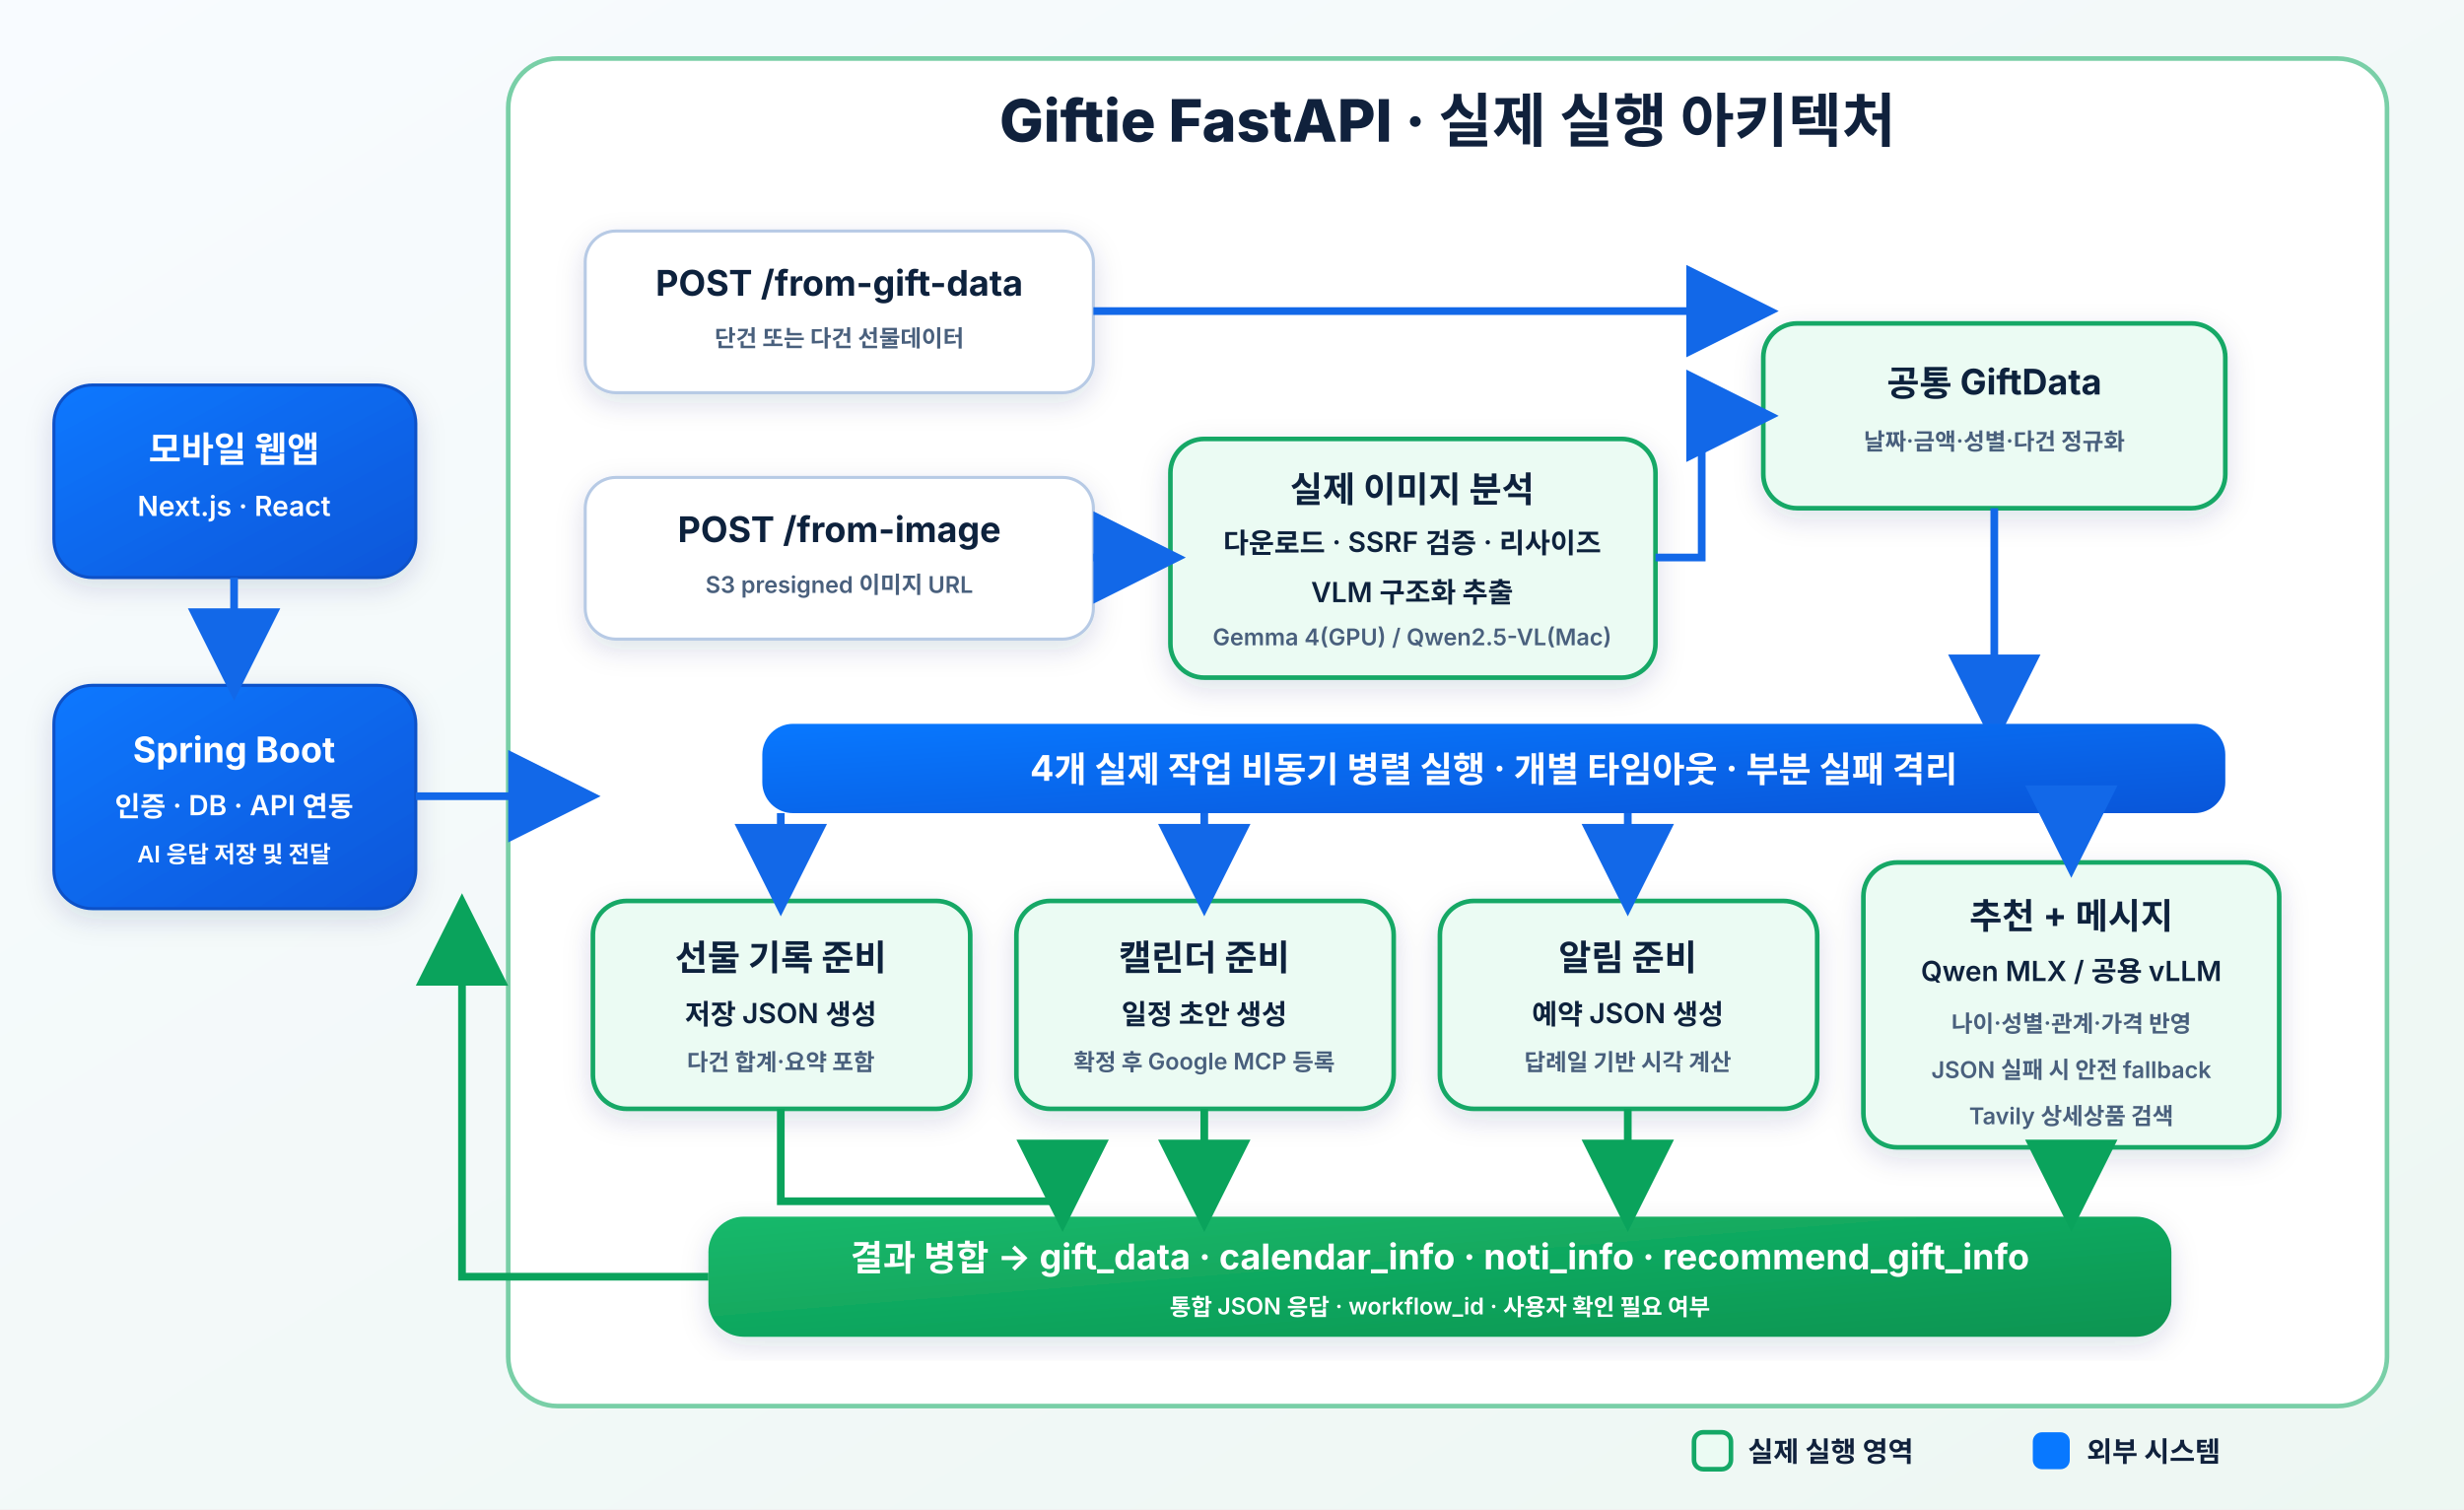
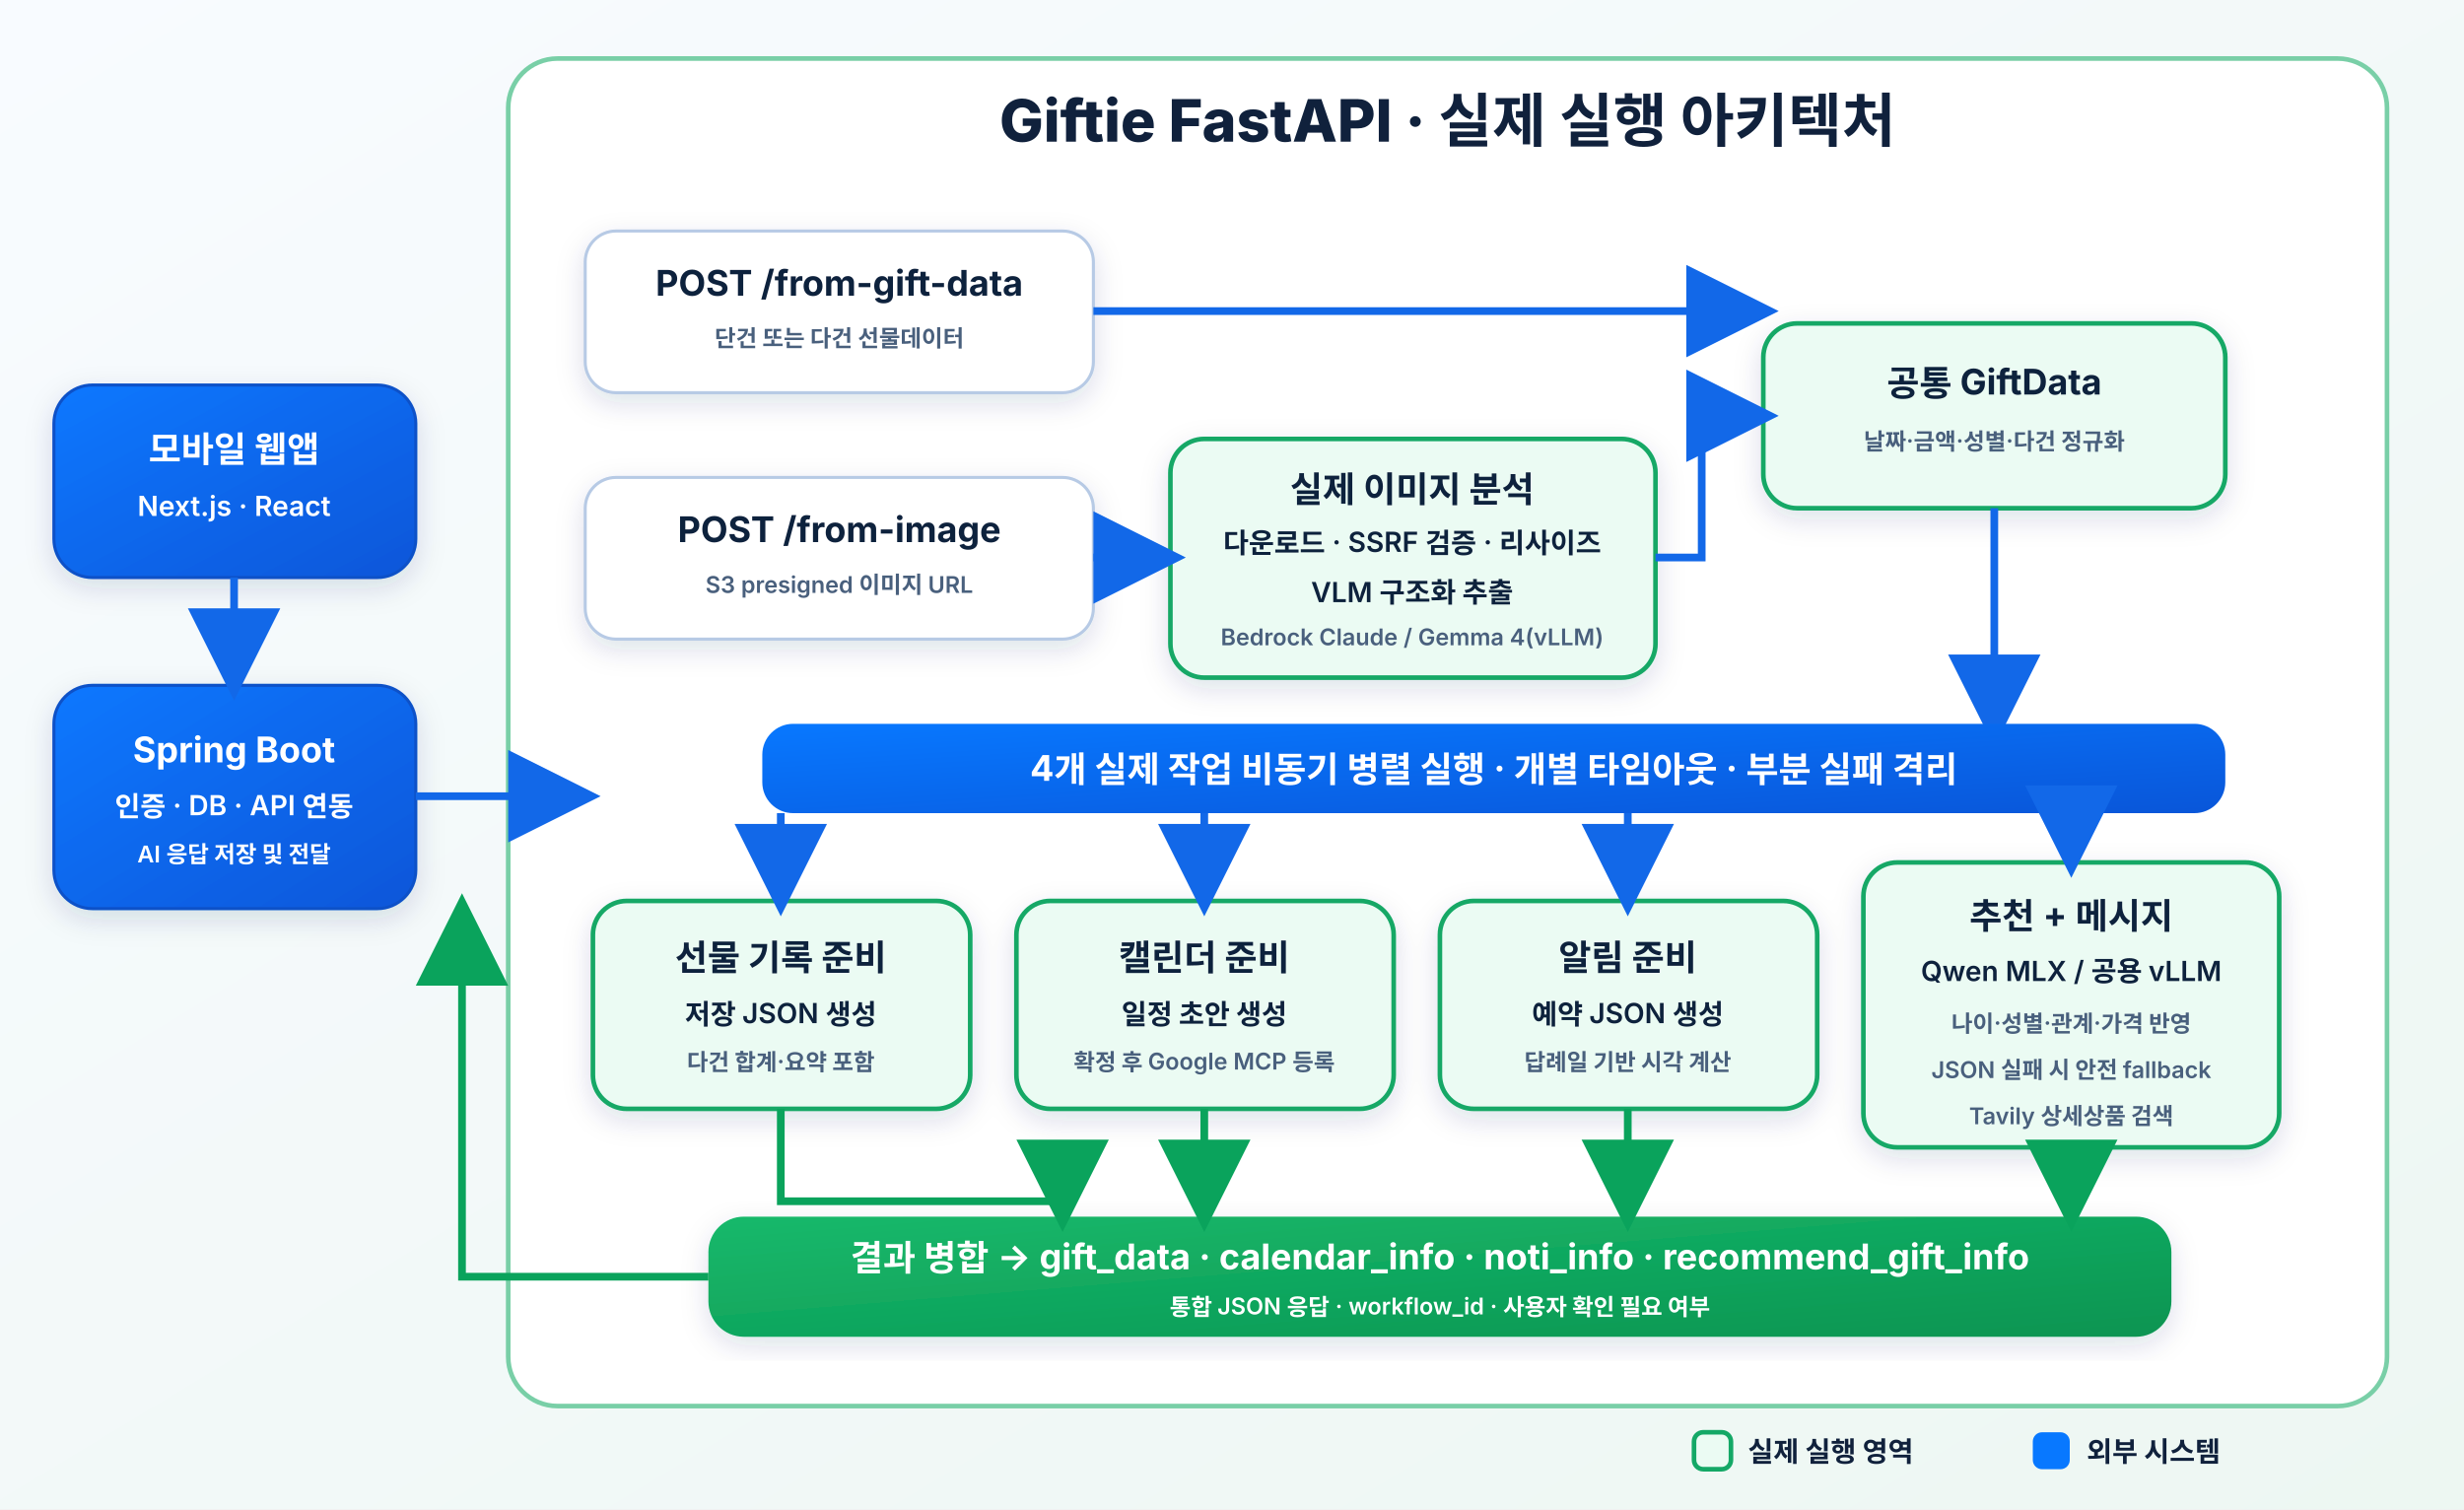
<svg xmlns="http://www.w3.org/2000/svg" width="1600" height="980" viewBox="0 0 1600 980" role="img" aria-labelledby="title desc">
  <defs>
    <linearGradient id="bg" x1="0" y1="0" x2="1" y2="1">
      <stop stop-color="#f8fbff" />
      <stop offset="1" stop-color="#edf7f2" />
    </linearGradient>
    <linearGradient id="blue" x1="0" y1="0" x2="1" y2="1">
      <stop stop-color="#0878ff" />
      <stop offset="1" stop-color="#0956d9" />
    </linearGradient>
    <linearGradient id="green" x1="0" y1="0" x2="1" y2="1">
      <stop stop-color="#19b96b" />
      <stop offset="1" stop-color="#079451" />
    </linearGradient>
    <filter id="shadow" x="-20%" y="-20%" width="140%" height="140%">
      <feDropShadow dx="0" dy="6" stdDeviation="9" flood-color="#15345e" flood-opacity=".14" />
    </filter>
    <marker id="arrowBlue" markerWidth="12" markerHeight="12" refX="10" refY="6" orient="auto">
      <path d="M0 0L12 6L0 12Z" fill="#1268e8" />
    </marker>
    <marker id="arrowGreen" markerWidth="12" markerHeight="12" refX="10" refY="6" orient="auto">
      <path d="M0 0L12 6L0 12Z" fill="#0aa35c" />
    </marker>
    <style>
      text{font-family:-apple-system,BlinkMacSystemFont,"Pretendard","Noto Sans KR",sans-serif;fill:#10213c}
      .title{font-size:38px;font-weight:800}.h{font-size:23px;font-weight:750}.body{font-size:18px;font-weight:600}.small{font-size:15px;font-weight:600;fill:#4a607d}.white{fill:white}.box{fill:white;stroke:#b7cae5;stroke-width:2}.actual{fill:#ebfbf3;stroke:#14a866;stroke-width:3}.external{fill:url(#blue);stroke:#0751c8;stroke-width:2}.line{fill:none;stroke:#1268e8;stroke-width:5;marker-end:url(#arrowBlue)}.gline{fill:none;stroke:#0aa35c;stroke-width:5;marker-end:url(#arrowGreen)}
    </style>
  </defs>
  <rect width="1600" height="980" fill="url(#bg)" />
  <rect x="330" y="38" width="1220" height="875" rx="32" fill="white" stroke="#79cfa7" stroke-width="3" />
  <text x="940" y="92" text-anchor="middle" class="title">Giftie FastAPI · 실제 실행 아키텍처</text>
  <g filter="url(#shadow)">
    <rect x="35" y="250" width="235" height="125" rx="25" class="external" />
    <text x="152" y="300" text-anchor="middle" class="h white">모바일 웹앱</text>
    <text x="152" y="335" text-anchor="middle" class="body white">Next.js · React</text>
    <rect x="35" y="445" width="235" height="145" rx="25" class="external" />
    <text x="152" y="495" text-anchor="middle" class="h white">Spring Boot</text>
    <text x="152" y="530" text-anchor="middle" class="body white">인증 · DB · API 연동</text>
    <text x="152" y="560" text-anchor="middle" class="small white">AI 응답 저장 및 전달</text>
  </g>
  <path d="M152 375V445" class="line" />
  <path d="M270 517H380" class="line" />
  <g filter="url(#shadow)">
    <rect x="380" y="150" width="330" height="105" rx="20" class="box" />
    <text x="545" y="192" text-anchor="middle" class="h">POST /from-gift-data</text>
    <text x="545" y="225" text-anchor="middle" class="small">단건 또는 다건 선물데이터</text>
    <rect x="380" y="310" width="330" height="105" rx="20" class="box" />
    <text x="545" y="352" text-anchor="middle" class="h">POST /from-image</text>
    <text x="545" y="385" text-anchor="middle" class="small">S3 presigned 이미지 URL</text>
    <rect x="760" y="285" width="315" height="155" rx="22" class="actual" />
    <text x="917" y="326" text-anchor="middle" class="h">실제 이미지 분석</text>
    <text x="917" y="359" text-anchor="middle" class="body">다운로드 · SSRF 검증 · 리사이즈</text>
    <text x="917" y="391" text-anchor="middle" class="body">VLM 구조화 추출</text>
-     <text x="917" y="419" text-anchor="middle" class="small">Gemma 4(GPU) / Qwen2.5-VL(Mac)</text>
+     <text x="917" y="419" text-anchor="middle" class="small">Bedrock Claude / Gemma 4(vLLM)</text>
    <rect x="1145" y="210" width="300" height="120" rx="22" class="actual" />
    <text x="1295" y="257" text-anchor="middle" class="h">공통 GiftData</text>
    <text x="1295" y="292" text-anchor="middle" class="small">날짜·금액·성별·다건 정규화</text>
  </g>
  <path d="M710 202H1145" class="line" />
  <path d="M710 362H760" class="line" />
  <path d="M1075 362H1105V270H1145" class="line" />
  <path d="M1295 330V475" class="line" />
  <rect x="495" y="470" width="950" height="58" rx="20" fill="url(#blue)" />
  <text x="970" y="507" text-anchor="middle" class="h white">4개 실제 작업 비동기 병렬 실행 · 개별 타임아웃 · 부분 실패 격리</text>
  <g filter="url(#shadow)">
    <rect x="385" y="585" width="245" height="135" rx="22" class="actual" />
    <text x="507" y="630" text-anchor="middle" class="h">선물 기록 준비</text>
    <text x="507" y="665" text-anchor="middle" class="body">저장 JSON 생성</text>
    <text x="507" y="695" text-anchor="middle" class="small">다건 합계·요약 포함</text>
    <rect x="660" y="585" width="245" height="135" rx="22" class="actual" />
    <text x="782" y="630" text-anchor="middle" class="h">캘린더 준비</text>
    <text x="782" y="665" text-anchor="middle" class="body">일정 초안 생성</text>
    <text x="782" y="695" text-anchor="middle" class="small">확정 후 Google MCP 등록</text>
    <rect x="935" y="585" width="245" height="135" rx="22" class="actual" />
    <text x="1057" y="630" text-anchor="middle" class="h">알림 준비</text>
    <text x="1057" y="665" text-anchor="middle" class="body">예약 JSON 생성</text>
    <text x="1057" y="695" text-anchor="middle" class="small">답례일 기반 시각 계산</text>
    <rect x="1210" y="560" width="270" height="185" rx="22" class="actual" />
    <text x="1345" y="603" text-anchor="middle" class="h">추천 + 메시지</text>
    <text x="1345" y="637" text-anchor="middle" class="body">Qwen MLX / 공용 vLLM</text>
    <text x="1345" y="670" text-anchor="middle" class="small">나이·성별·관계·가격 반영</text>
    <text x="1345" y="700" text-anchor="middle" class="small">JSON 실패 시 안전 fallback</text>
    <text x="1345" y="730" text-anchor="middle" class="small">Tavily 상세상품 검색</text>
  </g>
  <path d="M507 528V585" class="line" />
  <path d="M782 528V585" class="line" />
  <path d="M1057 528V585" class="line" />
  <path d="M1345 528V560" class="line" />
  <rect x="460" y="790" width="950" height="78" rx="23" fill="url(#green)" filter="url(#shadow)" />
  <text x="935" y="825" text-anchor="middle" class="h white">결과 병합 → gift_data · calendar_info · noti_info · recommend_gift_info</text>
  <text x="935" y="854" text-anchor="middle" class="small white">통합 JSON 응답 · workflow_id · 사용자 확인 필요 여부</text>
  <path d="M507 720V780H690V790" class="gline" />
  <path d="M782 720V790" class="gline" />
  <path d="M1057 720V790" class="gline" />
  <path d="M1345 745V790" class="gline" />
  <path d="M460 829H300V590" class="gline" />
  <rect x="1100" y="930" width="24" height="24" rx="6" fill="#ebfbf3" stroke="#14a866" stroke-width="3" />
  <text x="1135" y="949" class="body">실제 실행 영역</text>
  <rect x="1320" y="930" width="24" height="24" rx="6" fill="#0878ff" />
  <text x="1355" y="949" class="body">외부 시스템</text>
</svg>
